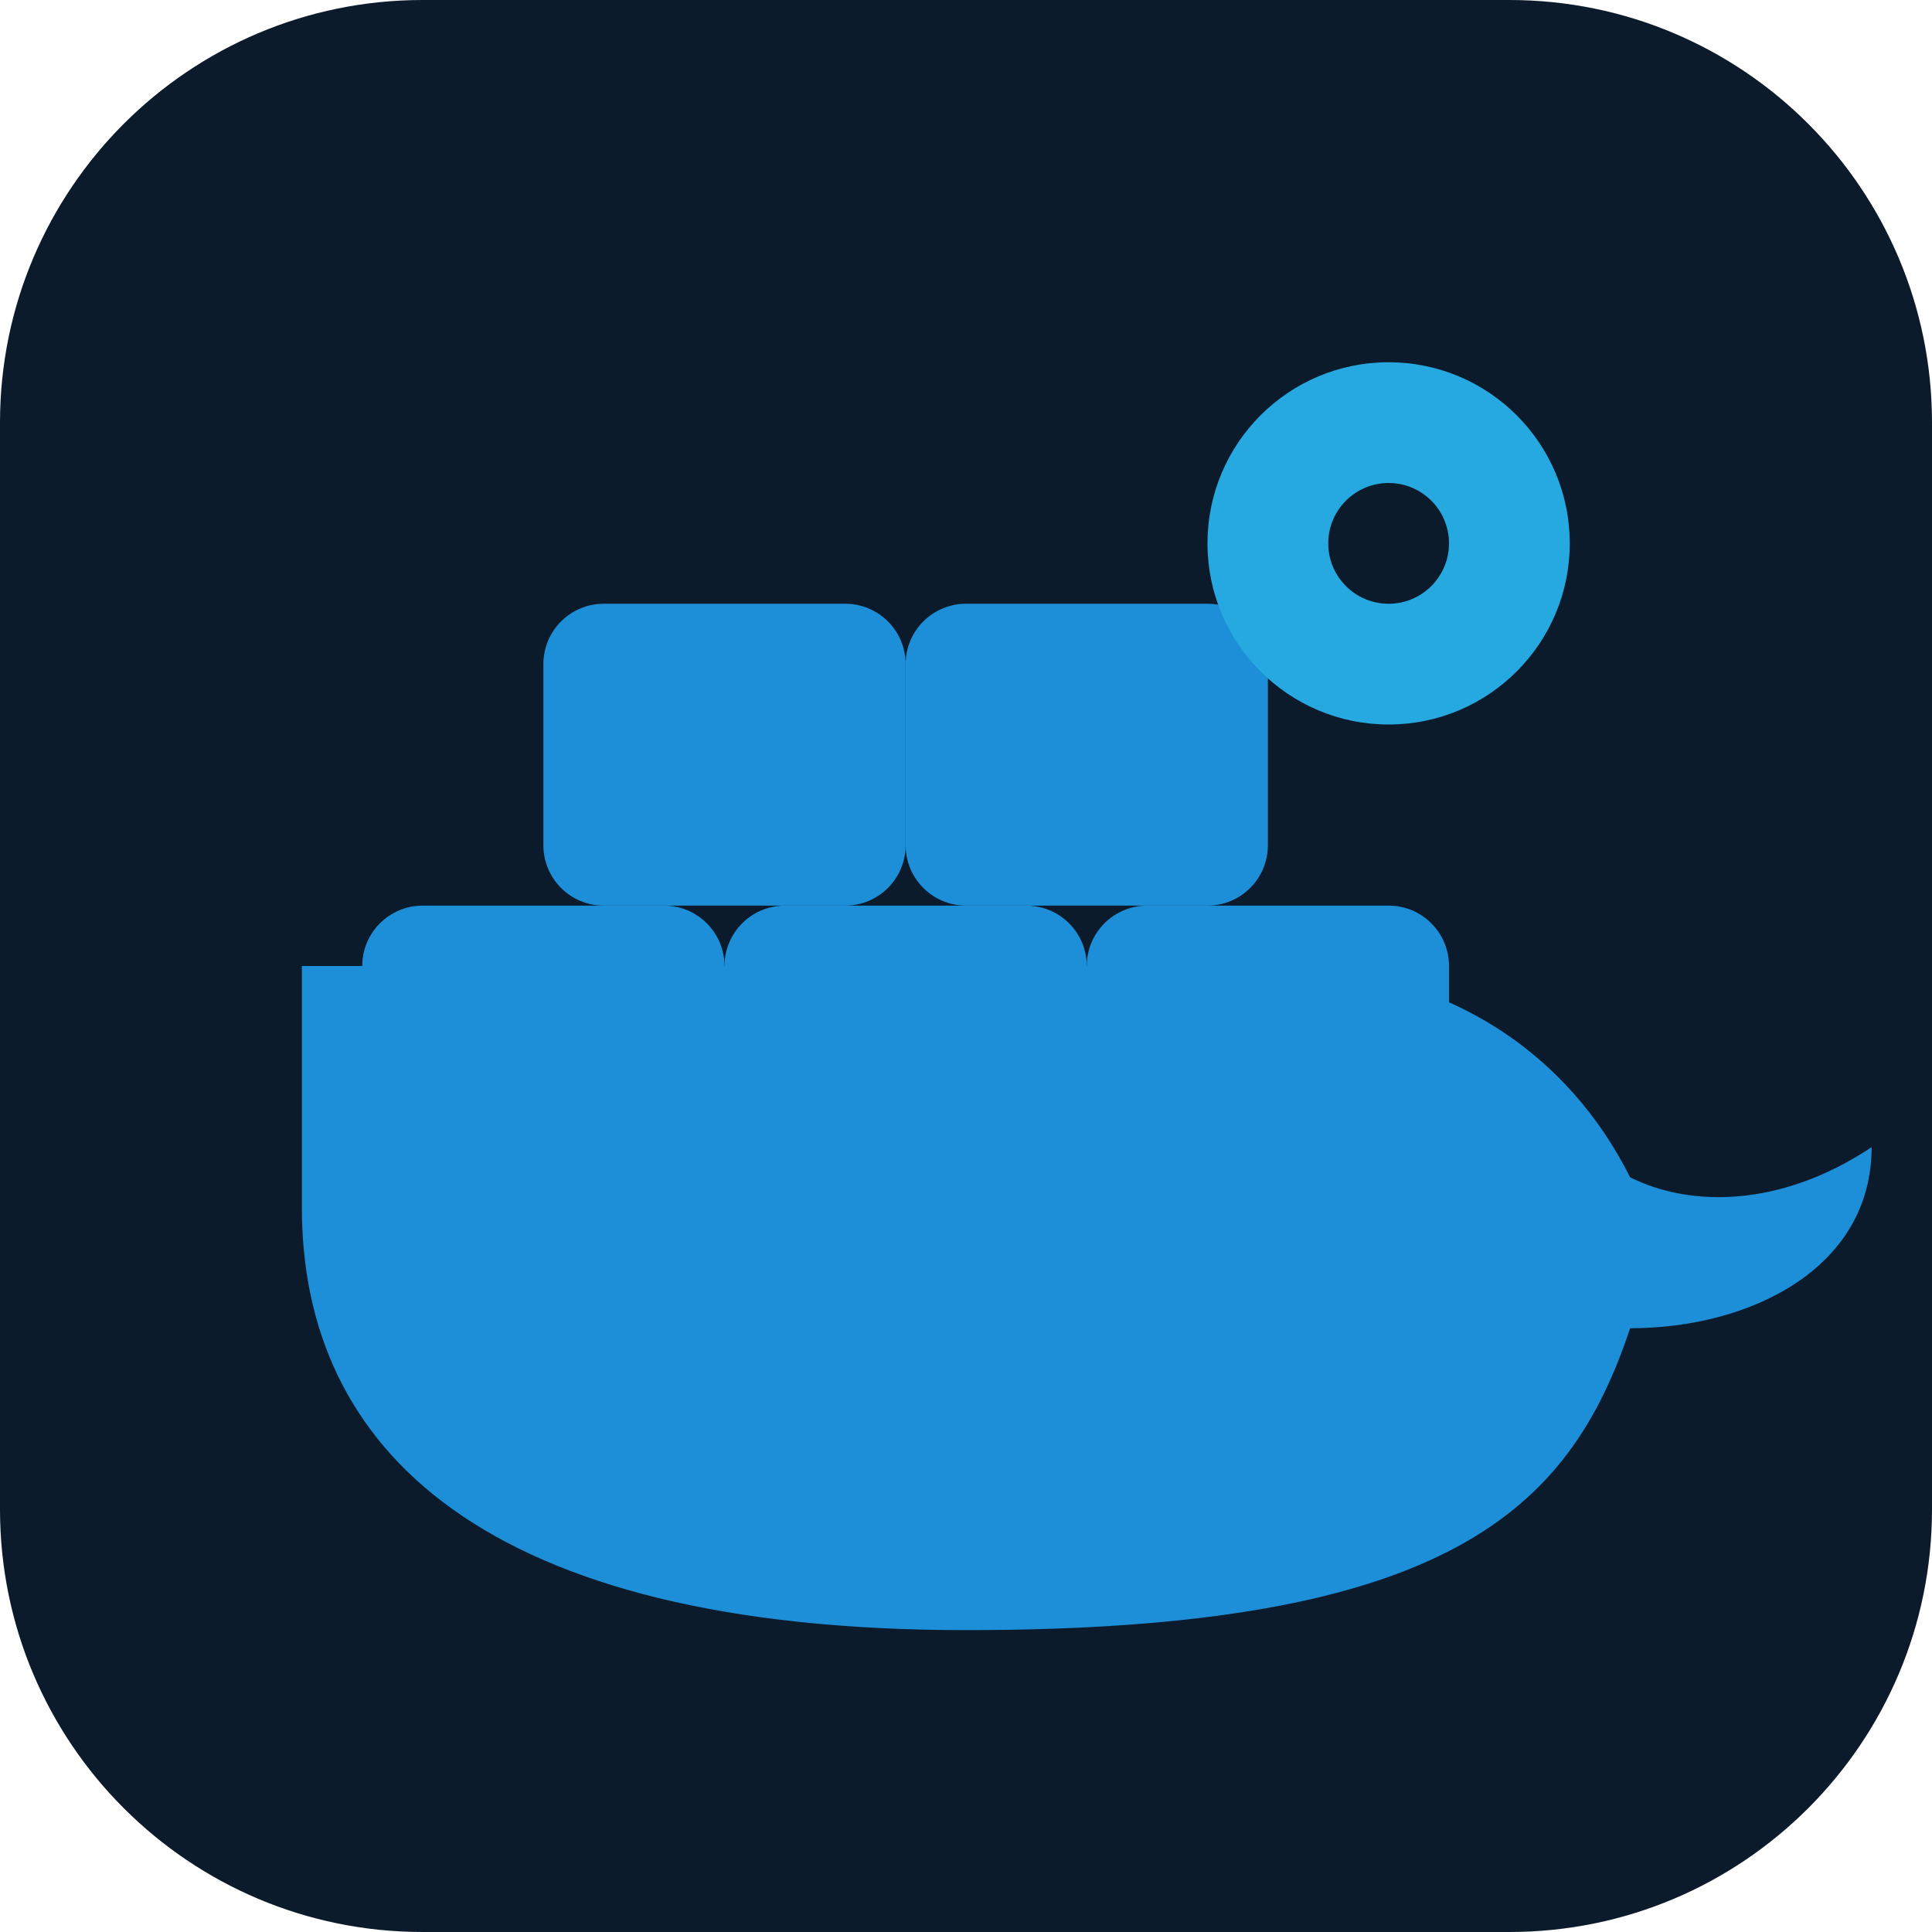
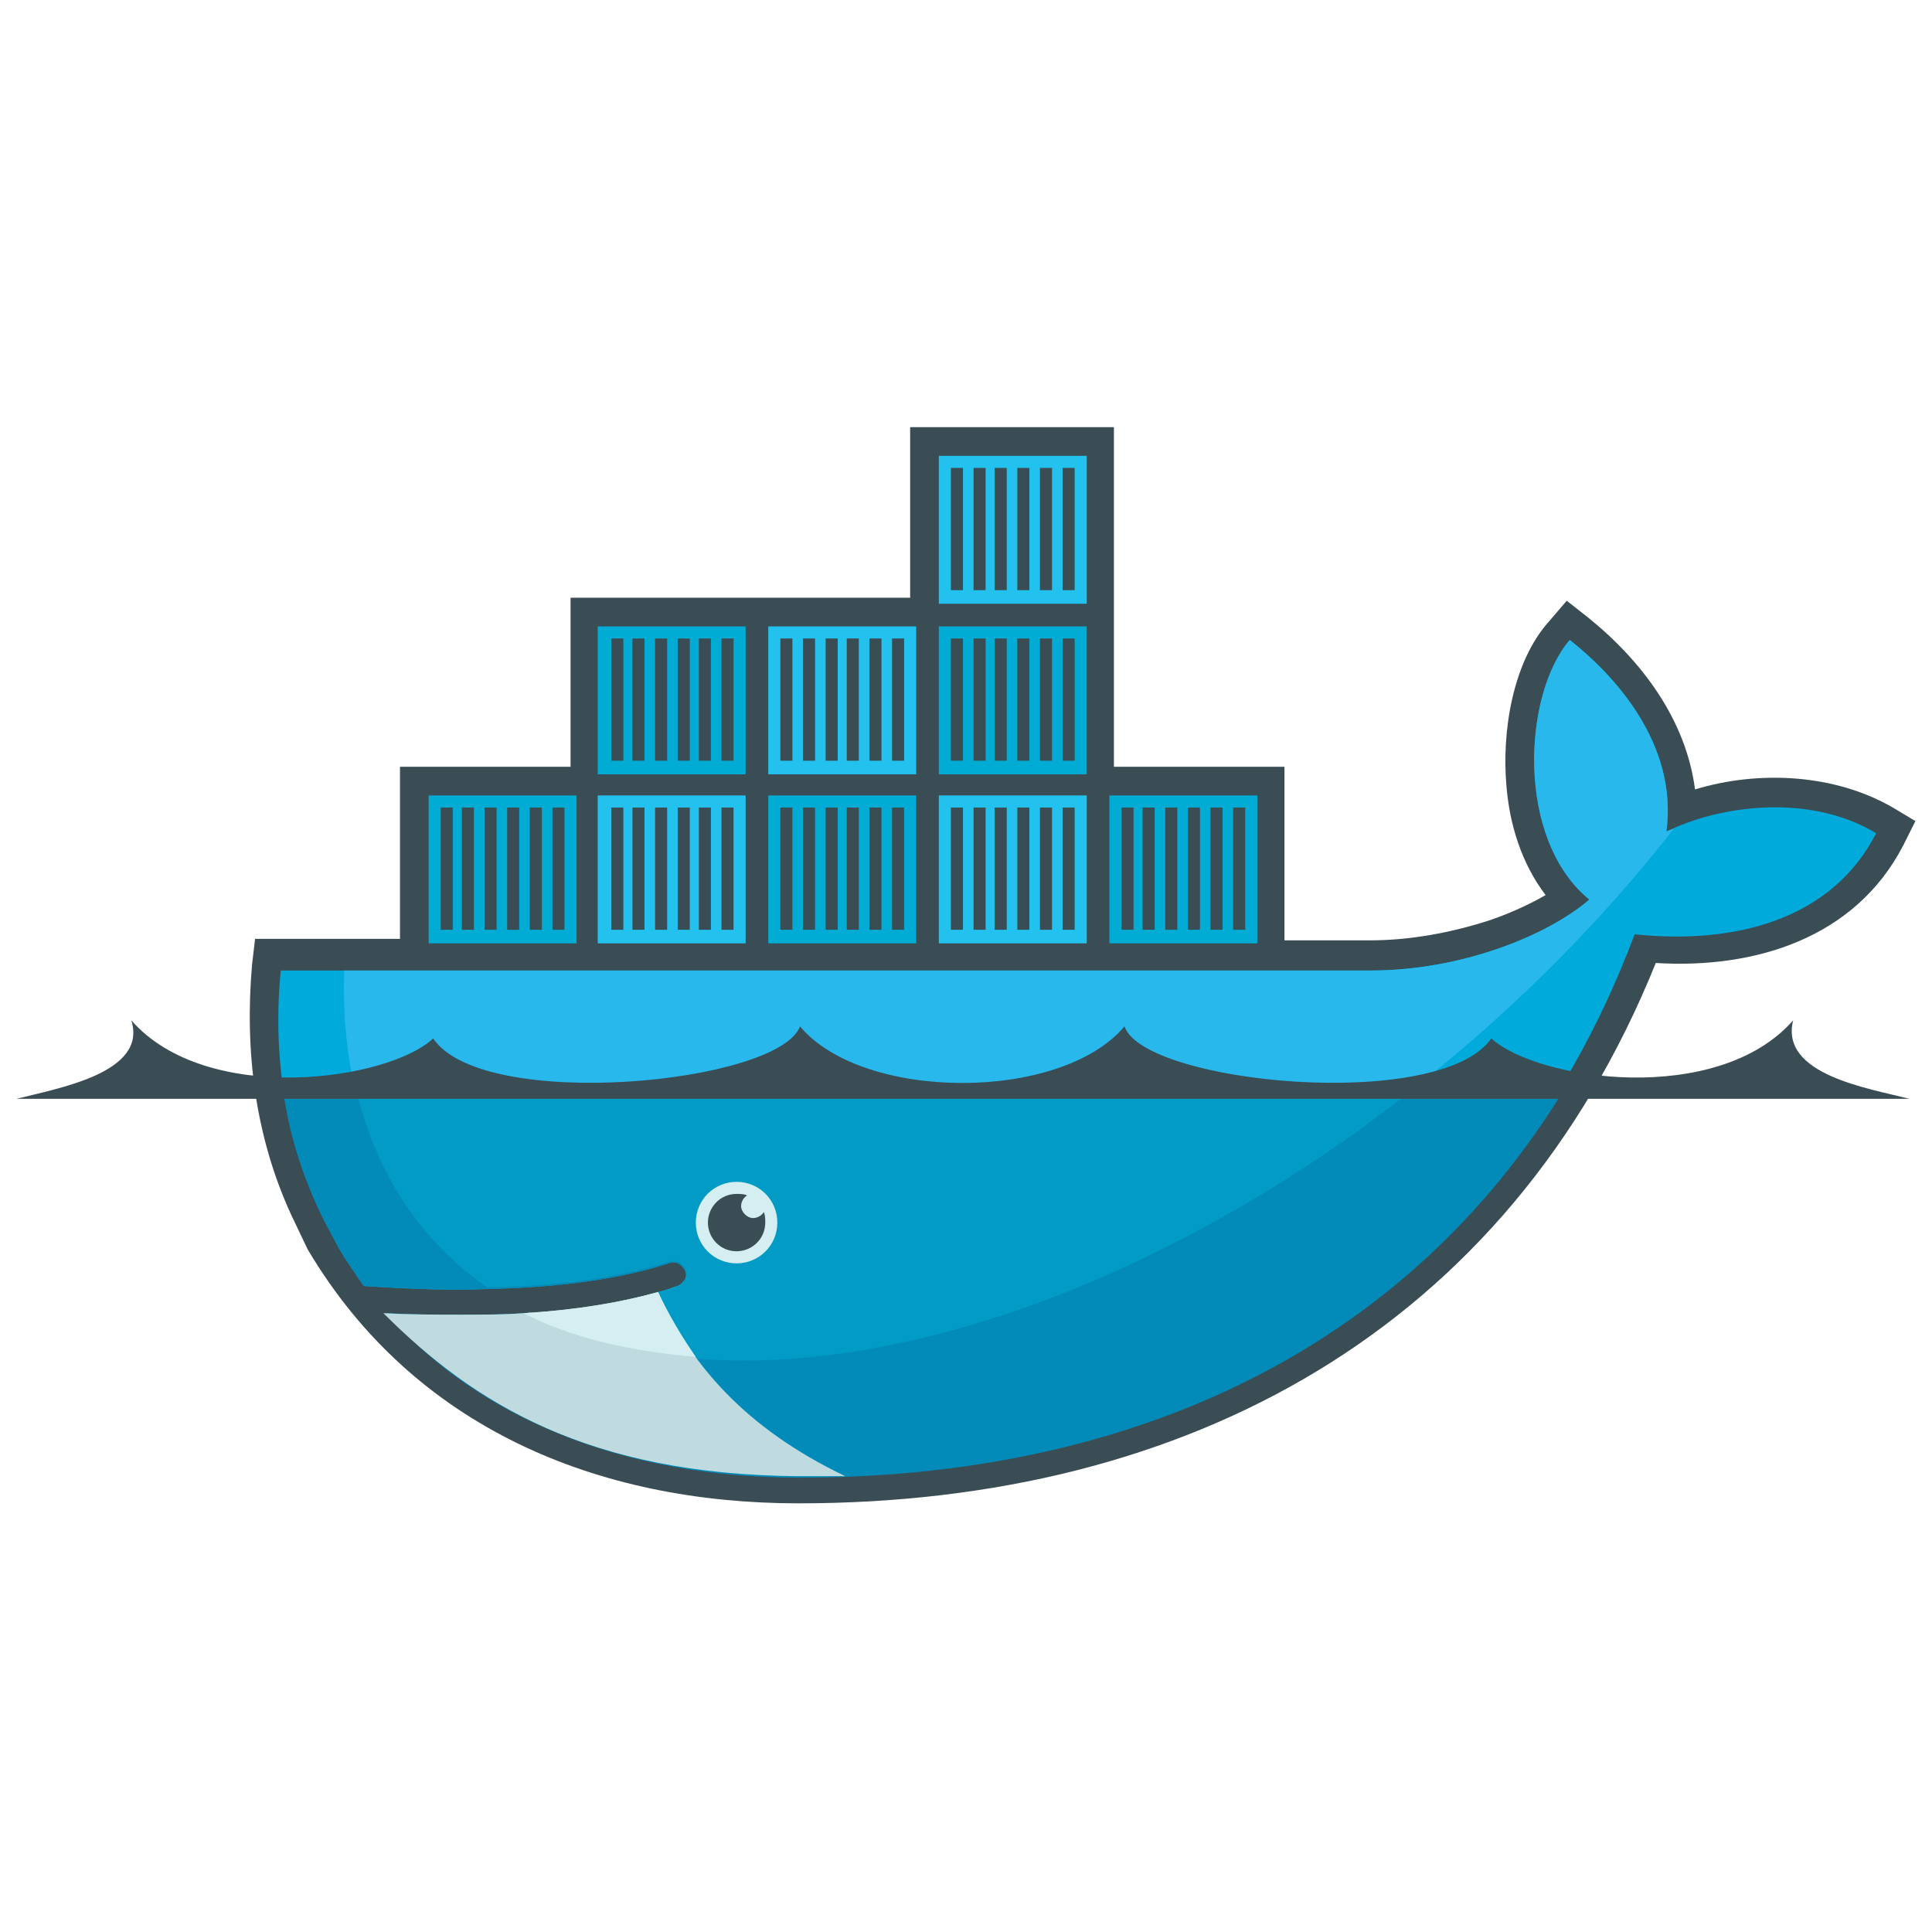
- <svg xmlns="http://www.w3.org/2000/svg" viewBox="0 0 64 64" role="img" aria-label="Docker logo">
-   <rect width="64" height="64" rx="14" fill="#0B1B2B" />
-   <rect x="12" y="30" width="12" height="10" fill="#1D8ED8" rx="2" />
-   <rect x="24" y="30" width="12" height="10" fill="#1D8ED8" rx="2" />
-   <rect x="36" y="30" width="12" height="10" fill="#1D8ED8" rx="2" />
-   <rect x="18" y="20" width="12" height="10" fill="#1D8ED8" rx="2" />
-   <rect x="30" y="20" width="12" height="10" fill="#1D8ED8" rx="2" />
-   <path fill="#1D8ED8" d="M10 40c0 8 6 14 22 14 16 0 20-4 22-10 4 0 8-2 8-6-3 2-6 2-8 1-2-4-6-7-12-7H10z" />
-   <circle cx="46" cy="18" r="6" fill="#26A9E0" />
-   <circle cx="46" cy="18" r="2" fill="#0B1B2B" />
+ <svg xmlns="http://www.w3.org/2000/svg" viewBox="0 0 128 128">
+   <path fill-rule="evenodd" clip-rule="evenodd" fill="#3A4D54" d="M73.8 50.8h11.3v11.5h5.7c2.6 0 5.3-.5 7.8-1.3 1.2-.4 2.6-1 3.8-1.7-1.6-2.1-2.4-4.7-2.6-7.3-.3-3.5.4-8.1 2.8-10.8l1.2-1.4 1.4 1.1c3.6 2.9 6.5 6.8 7.1 11.4 4.3-1.3 9.3-1 13.1 1.2l1.5.9-.8 1.6c-3.2 6.2-9.9 8.2-16.4 7.8-9.8 24.3-31 35.8-56.8 35.8-13.3 0-25.5-5-32.5-16.8l-.1-.2-1-2.1c-2.4-5.2-3.1-10.9-2.6-16.6l.2-1.7h9.6V50.8h11.3V39.6h22.5V28.3h13.5v22.5z" />
+   <path fill="#00AADA" d="M110.4 55.1c.8-5.9-3.6-10.5-6.4-12.7-3.1 3.6-3.6 13.2 1.3 17.2-2.8 2.4-8.5 4.7-14.5 4.7H18.6c-.6 6.2.5 11.9 3 16.8l.8 1.5c.5.9 1.1 1.7 1.7 2.6 3 .2 5.7.3 8.2.2 4.9-.1 8.9-.7 12-1.7.5-.2.9.1 1.1.5.2.5-.1.9-.5 1.1-.4.1-.8.3-1.3.4-2.4.7-5 1.1-8.3 1.3h-.6c-1.3.1-2.7.1-4.2.1-1.6 0-3.1 0-4.9-.1 6 6.8 15.4 10.8 27.2 10.8 25 0 46.2-11.1 55.5-35.9 6.7.7 13.1-1 16-6.7-4.5-2.7-10.5-1.8-13.9-.1z" />
+   <path fill="#28B8EB" d="M110.4 55.1c.8-5.9-3.6-10.5-6.4-12.7-3.1 3.6-3.6 13.2 1.3 17.2-2.8 2.4-8.5 4.7-14.5 4.7h-68c-.3 9.5 3.2 16.7 9.5 21 4.9-.1 8.9-.7 12-1.7.5-.2.9.1 1.1.5.2.5-.1.9-.5 1.1-.4.1-.8.3-1.3.4-2.4.7-5.2 1.2-8.5 1.4l-.1-.1c8.5 4.4 20.8 4.3 35-1.1 15.8-6.1 30.6-17.7 40.9-30.9-.2.1-.4.1-.5.2z" />
+   <path fill="#028BB8" d="M18.7 71.8c.4 3.3 1.4 6.4 2.9 9.3l.8 1.5c.5.9 1.1 1.7 1.7 2.6 3 .2 5.7.3 8.2.2 4.9-.1 8.9-.7 12-1.7.5-.2.9.1 1.1.5.2.5-.1.9-.5 1.1-.4.1-.8.3-1.3.4-2.4.7-5.2 1.2-8.5 1.4h-.4c-1.3.1-2.7.1-4.1.1-1.6 0-3.2 0-4.9-.1 6 6.8 15.5 10.8 27.3 10.8 21.4 0 40-8.1 50.8-26H18.7v-.1z" />
+   <path fill="#019BC6" d="M23.5 71.8c1.3 5.8 4.3 10.4 8.8 13.5 4.9-.1 8.9-.7 12-1.7.5-.2.9.1 1.1.5.2.5-.1.9-.5 1.1-.4.1-.8.3-1.3.4-2.4.7-5.2 1.2-8.6 1.4 8.5 4.4 20.8 4.3 34.9-1.1 8.5-3.3 16.8-8.2 24.2-14.1H23.5z" />
+   <path fill-rule="evenodd" clip-rule="evenodd" fill="#00ACD3" d="M28.4 52.7h9.8v9.8h-9.8v-9.8zm.8.8h.8v8.1h-.8v-8.1zm1.4 0h.8v8.1h-.8v-8.1zm1.5 0h.8v8.1h-.8v-8.1zm1.5 0h.8v8.1h-.8v-8.1zm1.5 0h.8v8.1h-.8v-8.1zm1.5 0h.8v8.1h-.8v-8.1zm3-12h9.8v9.8h-9.8v-9.8zm.9.8h.8v8.1h-.8v-8.1zm1.4 0h.8v8.1h-.8v-8.1zm1.5 0h.8v8.1h-.8v-8.1zm1.5 0h.8v8.1h-.8v-8.1zm1.4 0h.8v8.1h-.8v-8.1zm1.5 0h.8v8.1h-.8v-8.1z" />
+   <path fill-rule="evenodd" clip-rule="evenodd" fill="#23C2EE" d="M39.6 52.7h9.8v9.8h-9.8v-9.8zm.9.8h.8v8.1h-.8v-8.1zm1.4 0h.8v8.1h-.8v-8.1zm1.5 0h.8v8.1h-.8v-8.1zm1.5 0h.8v8.1h-.8v-8.1zm1.4 0h.8v8.1h-.8v-8.1zm1.5 0h.8v8.1h-.8v-8.1z" />
+   <path fill-rule="evenodd" clip-rule="evenodd" fill="#00ACD3" d="M50.9 52.7h9.8v9.8h-9.8v-9.8zm.8.8h.8v8.1h-.8v-8.1zm1.5 0h.8v8.1h-.8v-8.1zm1.5 0h.8v8.1h-.8v-8.1zm1.4 0h.8v8.1h-.8v-8.1zm1.5 0h.8v8.1h-.8v-8.1zm1.5 0h.8v8.1h-.8v-8.1z" />
+   <path fill-rule="evenodd" clip-rule="evenodd" fill="#23C2EE" d="M50.9 41.5h9.8v9.8h-9.8v-9.8zm.8.8h.8v8.1h-.8v-8.1zm1.5 0h.8v8.1h-.8v-8.1zm1.5 0h.8v8.1h-.8v-8.1zm1.4 0h.8v8.1h-.8v-8.1zm1.5 0h.8v8.1h-.8v-8.1zm1.5 0h.8v8.1h-.8v-8.1zm3.1 10.4H72v9.8h-9.8v-9.8zm.8.8h.8v8.1H63v-8.1zm1.5 0h.8v8.1h-.8v-8.1zm1.4 0h.8v8.1h-.8v-8.1zm1.5 0h.8v8.1h-.8v-8.1zm1.5 0h.8v8.1h-.8v-8.1zm1.5 0h.8v8.1h-.8v-8.1z" />
+   <path fill-rule="evenodd" clip-rule="evenodd" fill="#00ACD3" d="M62.2 41.5H72v9.8h-9.8v-9.8zm.8.8h.8v8.1H63v-8.1zm1.5 0h.8v8.1h-.8v-8.1zm1.4 0h.8v8.1h-.8v-8.1zm1.5 0h.8v8.1h-.8v-8.1zm1.5 0h.8v8.1h-.8v-8.1zm1.5 0h.8v8.1h-.8v-8.1z" />
+   <path fill-rule="evenodd" clip-rule="evenodd" fill="#23C2EE" d="M62.2 30.2H72V40h-9.8v-9.8zm.8.8h.8v8.1H63V31zm1.5 0h.8v8.1h-.8V31zm1.4 0h.8v8.1h-.8V31zm1.5 0h.8v8.1h-.8V31zm1.5 0h.8v8.1h-.8V31zm1.5 0h.8v8.1h-.8V31z" />
+   <path fill-rule="evenodd" clip-rule="evenodd" fill="#00ACD3" d="M73.5 52.7h9.8v9.8h-9.8v-9.8zm.8.8h.8v8.1h-.8v-8.1zm1.4 0h.8v8.1h-.8v-8.1zm1.5 0h.8v8.1h-.8v-8.1zm1.5 0h.8v8.1h-.8v-8.1zm1.5 0h.8v8.1h-.8v-8.1zm1.5 0h.8v8.1h-.8v-8.1z" />
+   <path fill-rule="evenodd" clip-rule="evenodd" fill="#D4EEF1" d="M48.8 78.3c1.5 0 2.7 1.2 2.7 2.7 0 1.5-1.2 2.7-2.7 2.7-1.5 0-2.7-1.2-2.7-2.7 0-1.5 1.2-2.7 2.7-2.7" />
+   <path fill-rule="evenodd" clip-rule="evenodd" fill="#3A4D54" d="M48.8 79.1c.2 0 .5 0 .7.1-.2.1-.4.4-.4.7 0 .4.4.8.8.8.3 0 .6-.2.7-.4.1.2.1.5.1.7 0 1.1-.9 1.9-1.9 1.9-1.1 0-1.9-.9-1.9-1.9 0-1 .8-1.9 1.9-1.9M1.1 72.8h125.4c-2.7-.7-8.6-1.6-7.7-5.2-5 5.7-16.9 4-20 1.2-3.4 4.9-23 3-24.3-.8-4.2 5-17.3 5-21.5 0-1.4 3.8-21 5.7-24.3.8-3 2.8-15 4.5-20-1.2 1.1 3.5-4.9 4.5-7.6 5.2" />
+   <path fill="#BFDBE0" d="M56 97.8c-6.7-3.2-10.3-7.5-12.4-12.2-2.5.7-5.5 1.2-8.9 1.4-1.3.1-2.7.1-4.1.1-1.7 0-3.4 0-5.2-.1 6 6 13.6 10.7 27.5 10.8H56z" />
+   <path fill="#D4EEF1" d="M46.1 89.9c-.9-1.3-1.8-2.8-2.5-4.3-2.5.7-5.5 1.2-8.9 1.4 2.3 1.2 5.7 2.4 11.4 2.9z" />
</svg>
